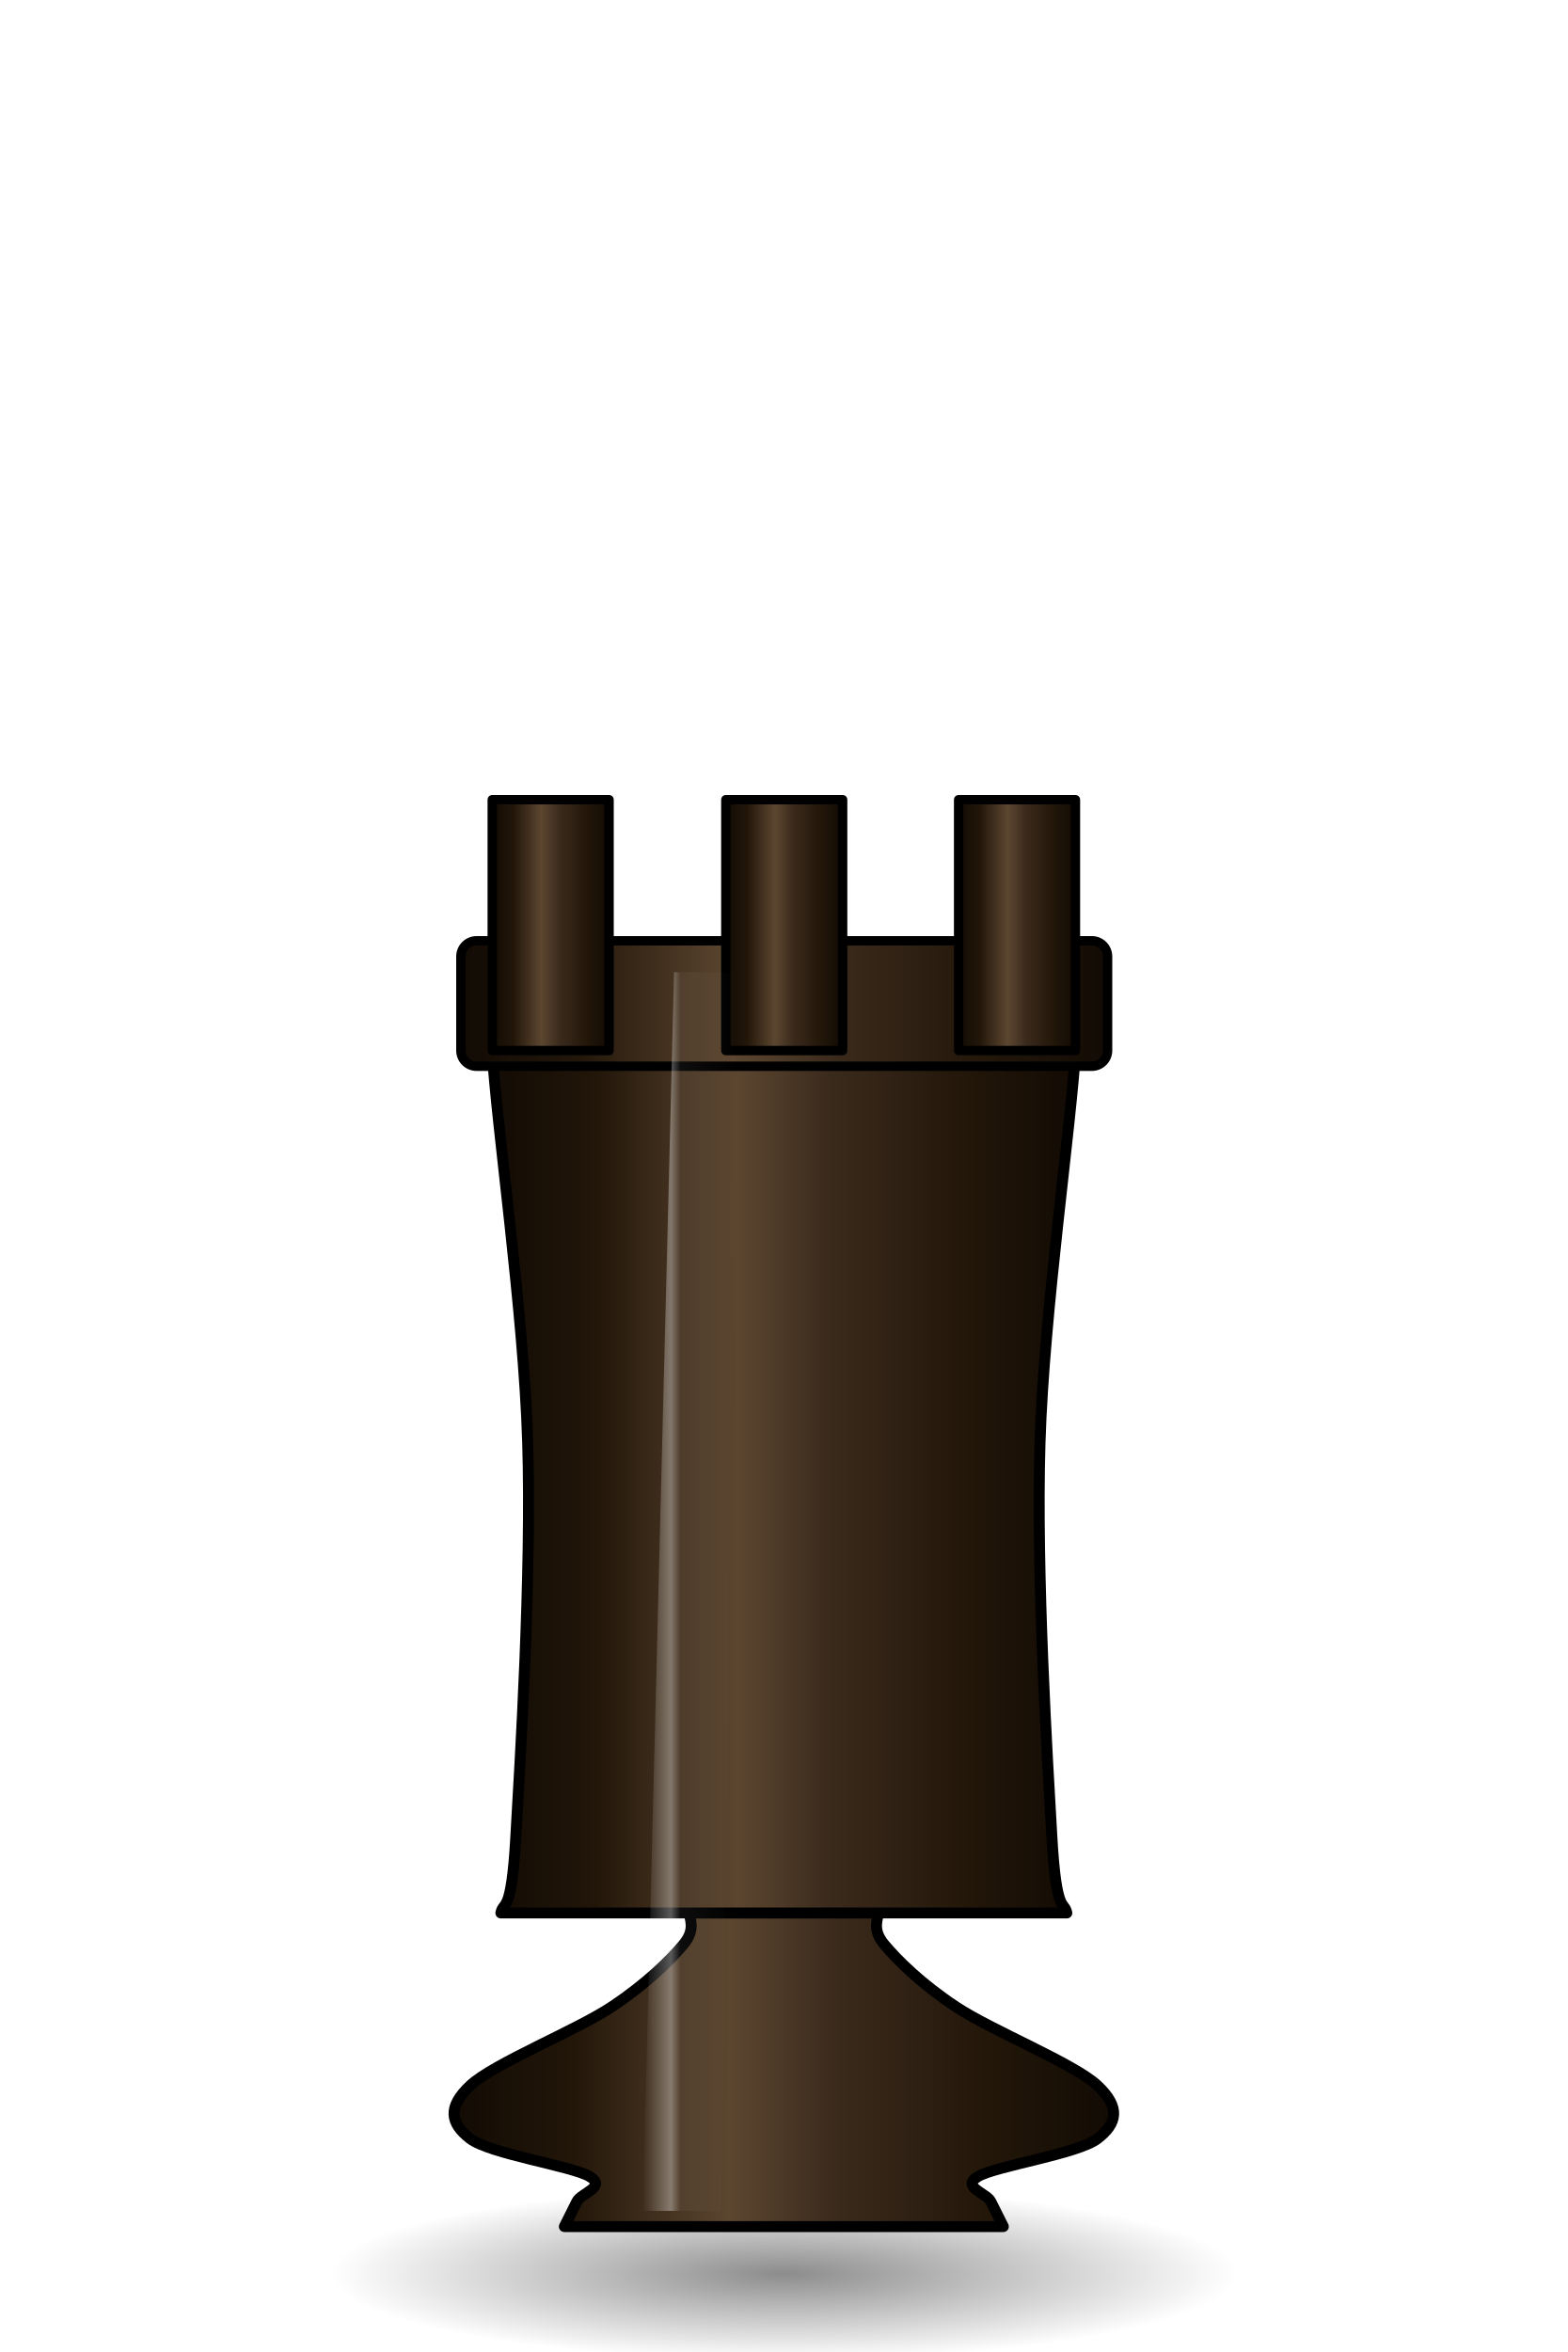
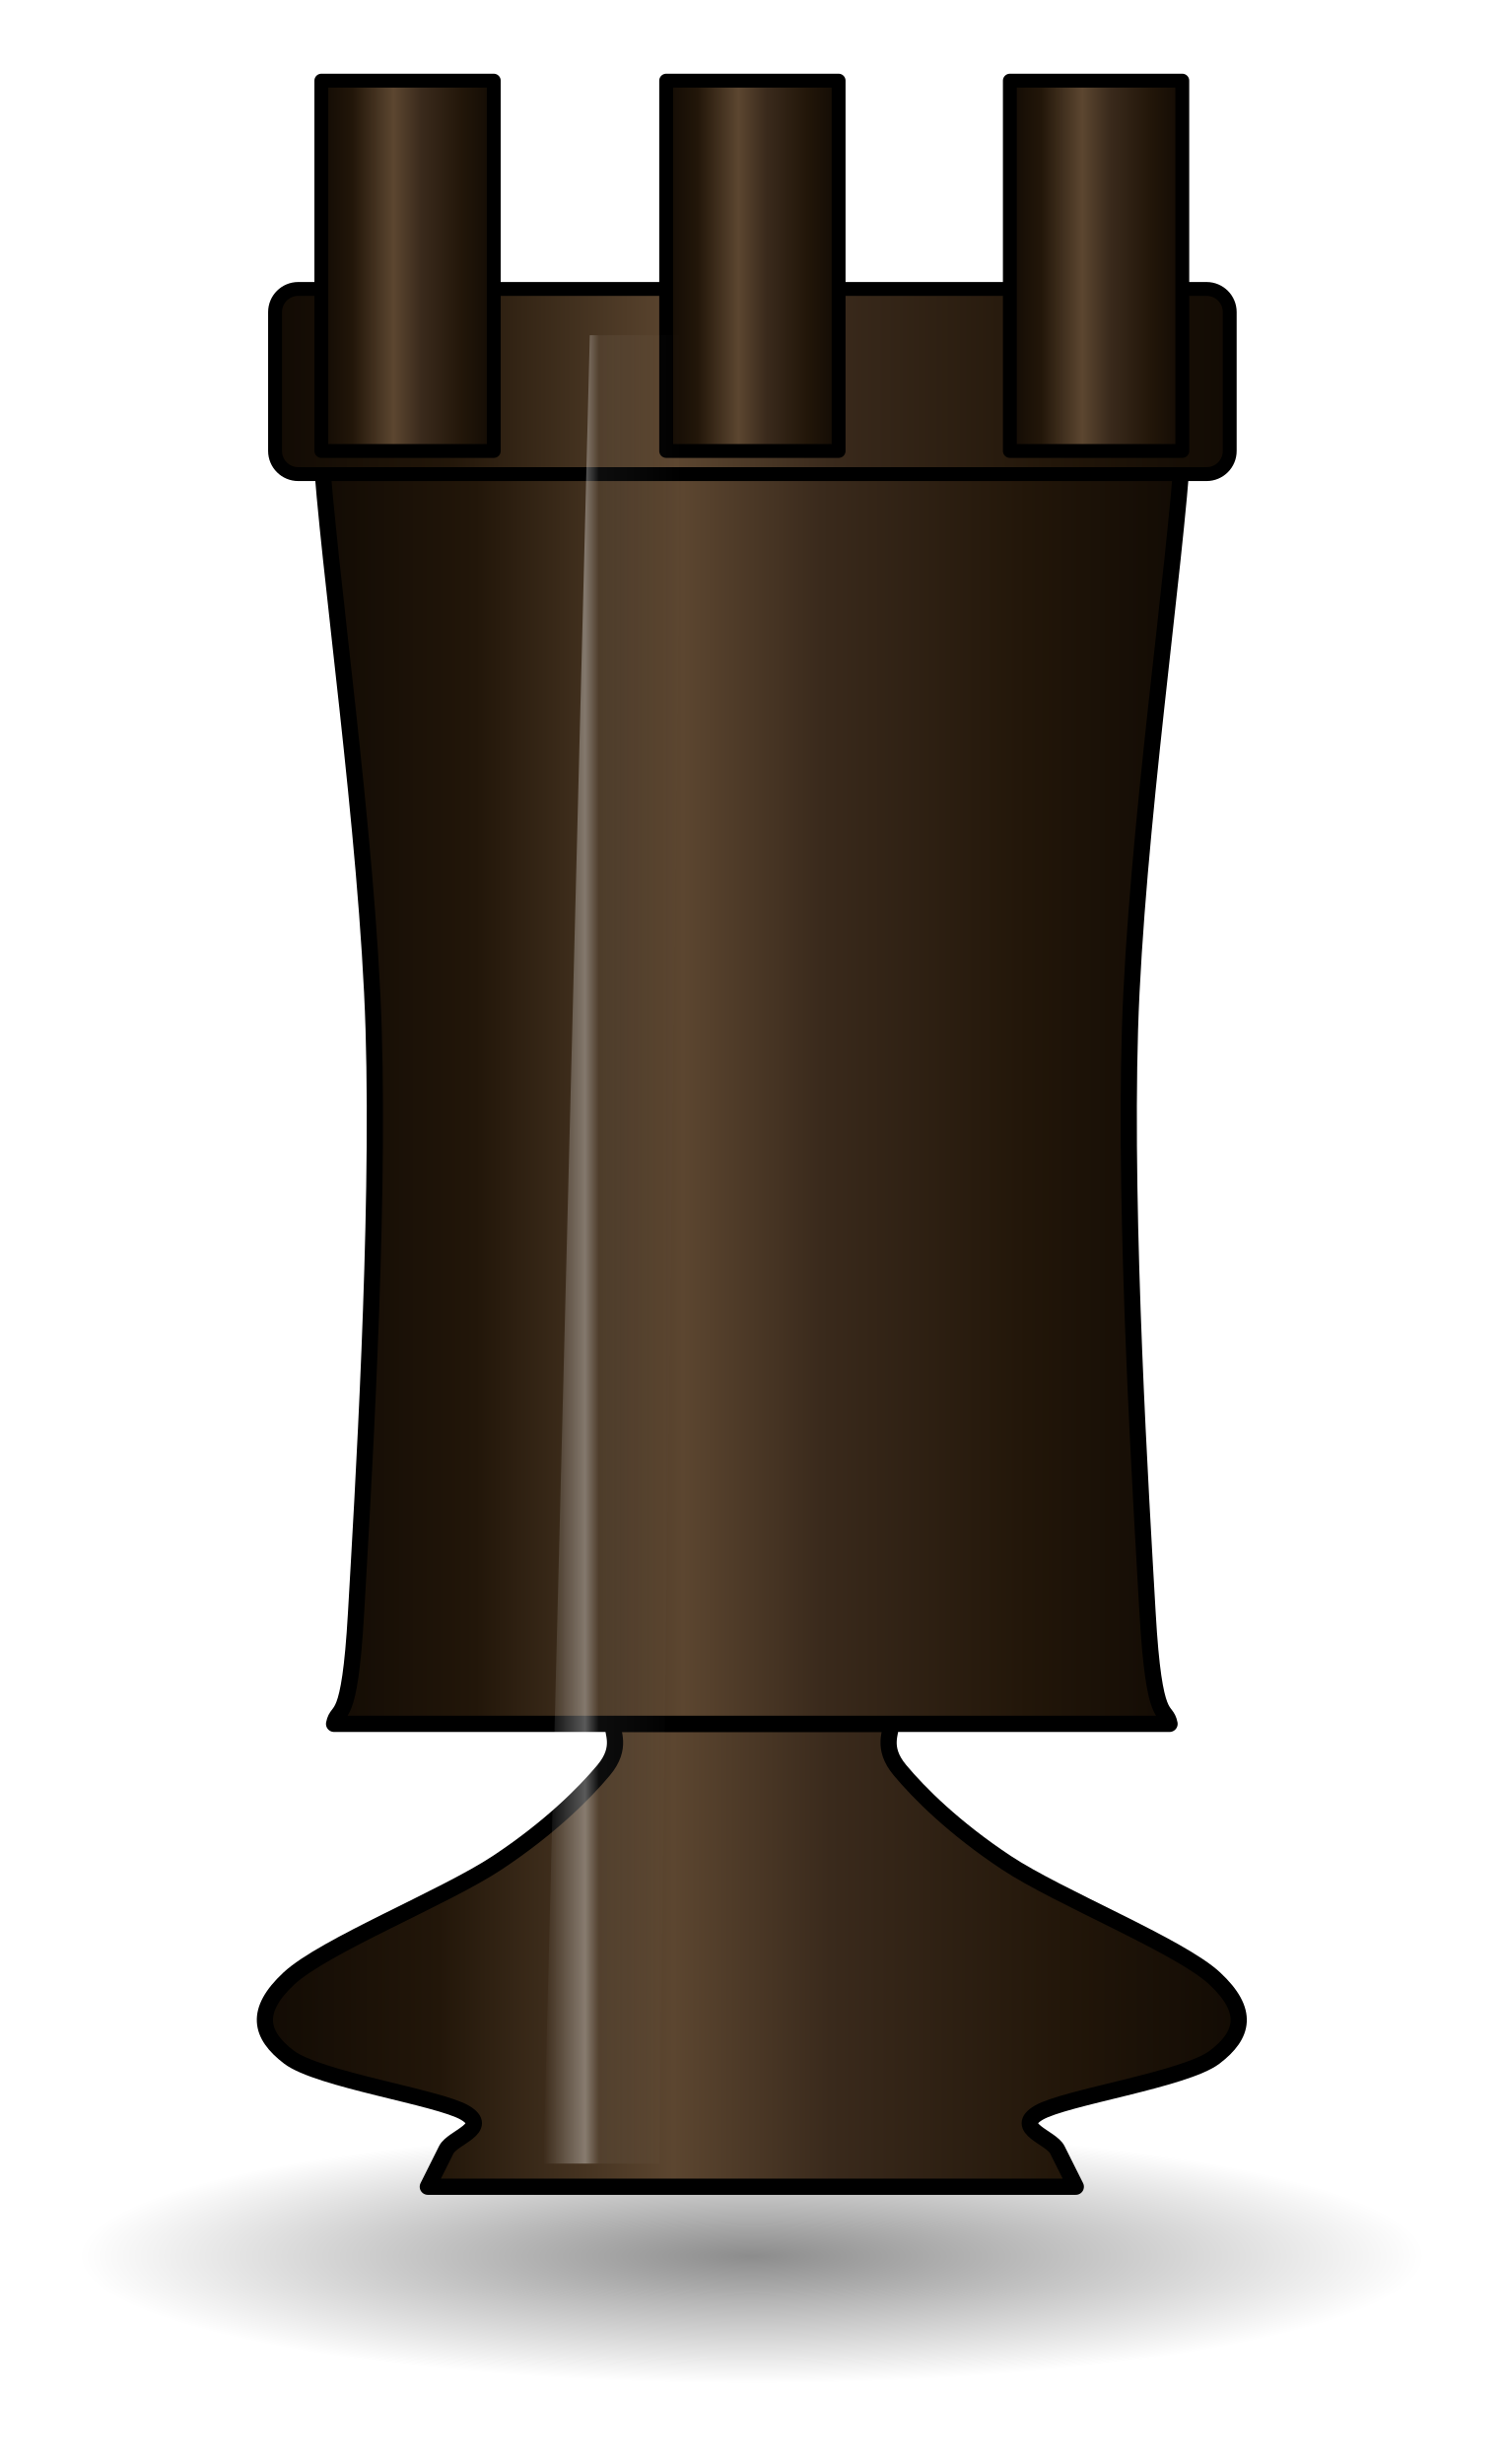
- <svg xmlns="http://www.w3.org/2000/svg" viewBox="0 0 200 300">
+ <svg xmlns="http://www.w3.org/2000/svg" viewBox="35.03 95.03 129.93 212.93">
  <defs>
    <linearGradient id="wood-rook-dark" x1="0%" y1="0%" x2="100%" y2="0%">
      <stop offset="0%" stop-color="#120B04" />
      <stop offset="18%" stop-color="#221609" />
      <stop offset="42%" stop-color="#5C4630" />
      <stop offset="58%" stop-color="#3A2A1C" />
      <stop offset="82%" stop-color="#221609" />
      <stop offset="100%" stop-color="#120B04" />
    </linearGradient>
    <linearGradient id="sheen-rook-dark" x1="0%" y1="0%" x2="100%" y2="0%">
      <stop offset="0%" stop-color="#FFFFFF" stop-opacity="0" />
      <stop offset="30%" stop-color="#FFFFFF" stop-opacity="0.35" />
      <stop offset="40%" stop-color="#FFFFFF" stop-opacity="0.05" />
      <stop offset="100%" stop-color="#FFFFFF" stop-opacity="0" />
    </linearGradient>
    <radialGradient id="shadow-rook-dark" cx="50%" cy="50%" r="50%">
      <stop offset="0%" stop-color="#000000" stop-opacity="0.45" />
      <stop offset="100%" stop-color="#000000" stop-opacity="0" />
    </radialGradient>
  </defs>
  <ellipse cx="100.0" cy="290.0" rx="58" ry="11" fill="url(#shadow-rook-dark)" />
  <g stroke="#000000" stroke-width="1.4" stroke-linejoin="round">
    <path d="M 88.00,244.00 C 87.87,244.67 88.87,246.00 87.20,248.00 C 85.53,250.00 82.53,253.00 78.00,256.00 C 73.47,259.00 63.00,263.20 60.00,266.00 C 57.00,268.80 57.47,270.87 60.00,272.80 C 62.53,274.73 72.93,276.27 75.20,277.60 C 77.47,278.93 74.13,279.73 73.60,280.80 C 73.07,281.87 72.27,283.47 72.00,284.00 L 128.00,284.00 C 127.73,283.47 126.93,281.87 126.40,280.80 C 125.87,279.73 122.53,278.93 124.80,277.60 C 127.07,276.27 137.47,274.73 140.00,272.80 C 142.53,270.87 143.00,268.80 140.00,266.00 C 137.00,263.20 126.53,259.00 122.00,256.00 C 117.47,253.00 114.47,250.00 112.80,248.00 C 111.13,246.00 112.13,244.67 112.00,244.00 Z" fill="url(#wood-rook-dark)" />
    <path d="M 63.90,124.00 C 63.71,125.60 62.19,123.60 62.76,133.60 C 63.33,143.60 66.81,167.20 67.32,184.00 C 67.83,200.80 66.37,224.40 65.80,234.40 C 65.23,244.40 64.22,242.40 63.90,244.00 L 136.10,244.00 C 135.78,242.40 134.77,244.40 134.20,234.40 C 133.63,224.40 132.17,200.80 132.68,184.00 C 133.19,167.20 136.67,143.60 137.24,133.60 C 137.81,123.60 136.29,125.60 136.10,124.00 Z" fill="url(#wood-rook-dark)" />
    <rect x="58.8" y="120.0" width="82.5" height="16" rx="2" fill="url(#wood-rook-dark)" stroke="#000000" stroke-width="1.2" />
    <rect x="62.8" y="102.0" width="14.9" height="32.0" fill="url(#wood-rook-dark)" stroke="#000000" stroke-width="1.2" />
    <rect x="92.6" y="102.0" width="14.9" height="32.0" fill="url(#wood-rook-dark)" stroke="#000000" stroke-width="1.2" />
    <rect x="122.3" y="102.0" width="14.9" height="32.0" fill="url(#wood-rook-dark)" stroke="#000000" stroke-width="1.2" />
  </g>
  <path d="M 86.0,124.0 L 82.0,282.0 L 92.0,282.0 L 94.0,124.0 Z" fill="url(#sheen-rook-dark)" stroke="none" />
</svg>
